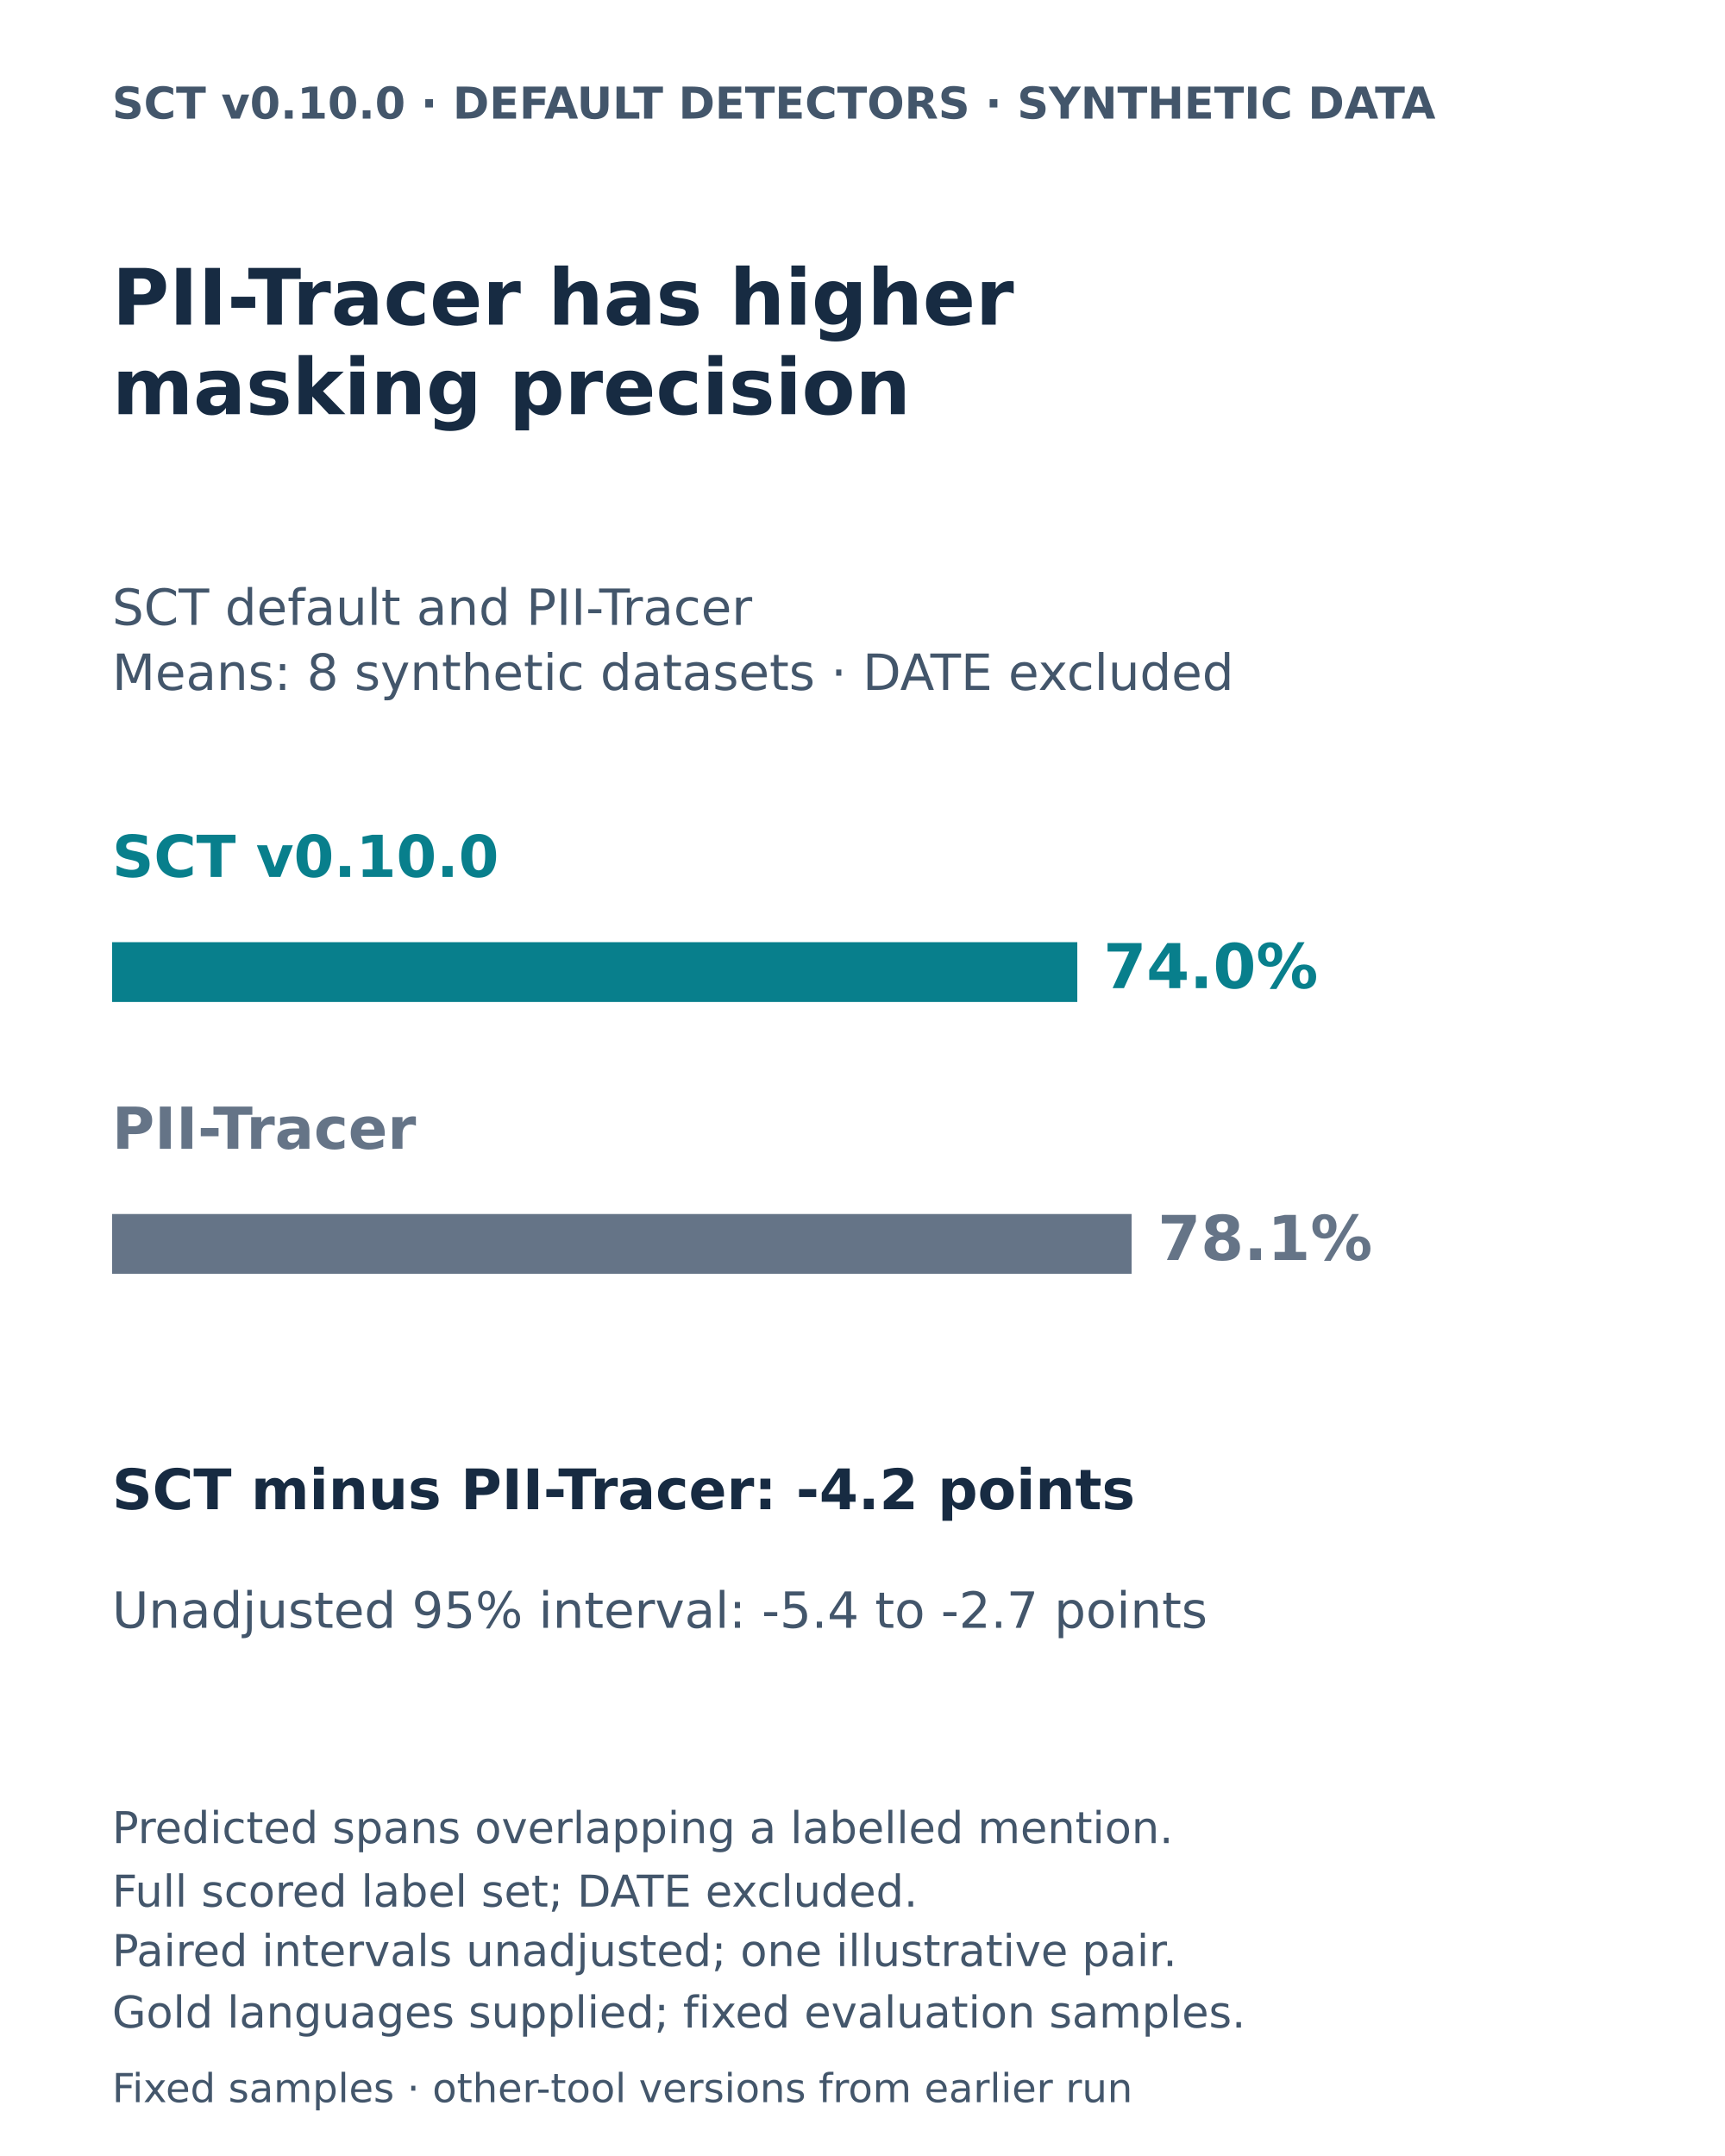
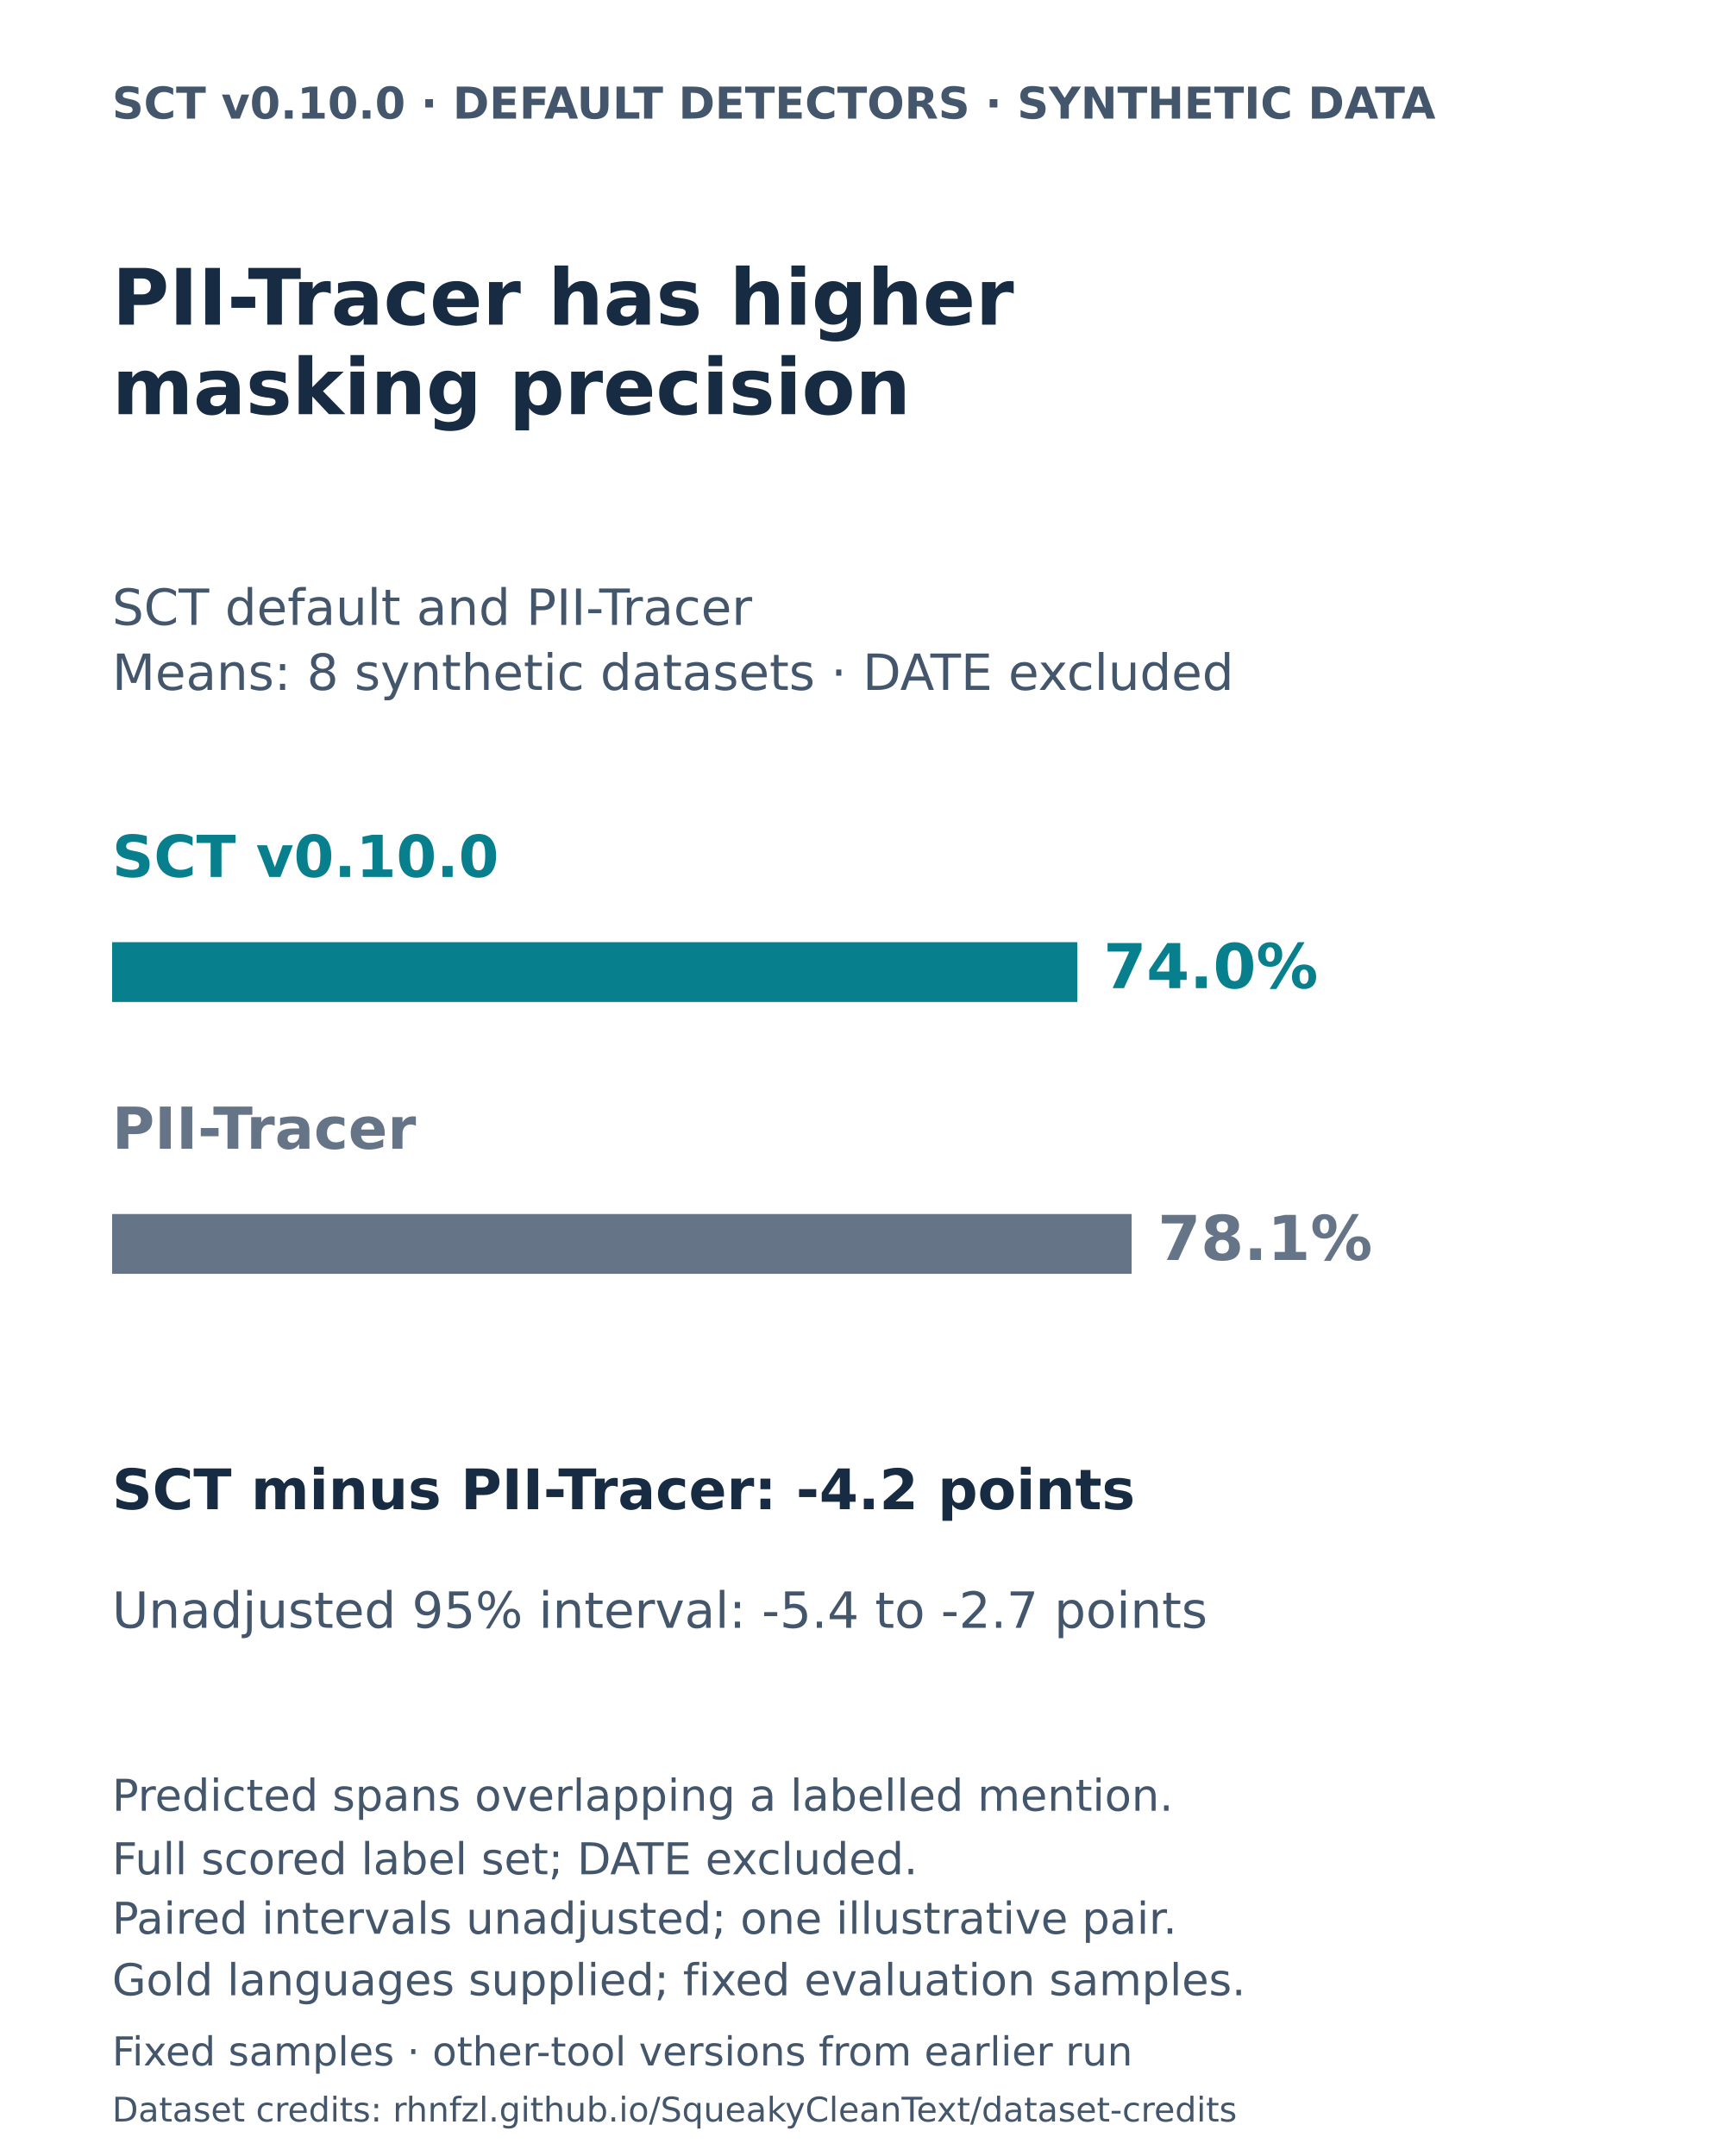
<svg xmlns="http://www.w3.org/2000/svg" width="864pt" height="1080pt" viewBox="0 0 864 1080" version="1.1">
  <defs>
    <style type="text/css">*{stroke-linejoin: round; stroke-linecap: butt}</style>
  </defs>
  <g id="figure_1">
    <g id="patch_1">
      <path d="M 0 1080 L 864 1080 L 864 0 L 0 0 z " style="fill: #ffffff" />
    </g>
    <g id="axes_1">
      <g id="patch_2">
        <path d="M 56.16 691.2 L 807.84 691.2 L 807.84 378 L 56.16 378 z " style="fill: #ffffff" />
      </g>
      <g id="patch_3">
-         <path d="M 56.16 501.918 L 539.588 501.918 L 539.588 471.96 L 56.16 471.96 z " clip-path="url(#pbe2dcd5ce1)" style="fill: #087f8c" />
+         <path d="M 56.16 501.918 L 539.588 501.918 L 539.588 471.96 L 56.16 471.96 z " clip-path="url(#p682852688b)" style="fill: #087f8c" />
      </g>
      <g id="patch_4">
-         <path d="M 56.16 638.092 L 566.779 638.092 L 566.779 608.134 L 56.16 608.134 z " clip-path="url(#pbe2dcd5ce1)" style="fill: #657487" />
+         <path d="M 56.16 638.092 L 566.779 638.092 L 566.779 608.134 L 56.16 608.134 z " clip-path="url(#p682852688b)" style="fill: #657487" />
      </g>
      <g id="matplotlib.axis_1" />
      <g id="matplotlib.axis_2" />
      <g id="text_1">
        <text style="font-weight: 700; font-size: 29px; font-family: 'DejaVu Sans'; text-anchor: start; fill: #087f8c" x="56.16" y="439.278" transform="rotate(-0 56.16 439.2783)">SCT v0.10.0</text>
      </g>
      <g id="text_2">
        <text style="font-weight: 700; font-size: 31px; font-family: 'DejaVu Sans'; text-anchor: start; fill: #087f8c" x="552.661" y="494.992" transform="rotate(-0 552.661 494.9919)">74.0%</text>
      </g>
      <g id="text_3">
        <text style="font-weight: 700; font-size: 29px; font-family: 'DejaVu Sans'; text-anchor: start; fill: #657487" x="56.16" y="575.452" transform="rotate(-0 56.16 575.4522)">PII-Tracer</text>
      </g>
      <g id="text_4">
        <text style="font-weight: 700; font-size: 31px; font-family: 'DejaVu Sans'; text-anchor: start; fill: #657487" x="579.852" y="631.166" transform="rotate(-0 579.8522 631.1658)">78.1%</text>
      </g>
    </g>
    <g id="text_5">
      <text style="font-weight: 700; font-size: 22px; font-family: 'DejaVu Sans'; text-anchor: start; fill: #43566b" x="56.16" y="59.4" transform="rotate(-0 56.16 59.4)">SCT v0.10.0 · DEFAULT DETECTORS · SYNTHETIC DATA</text>
    </g>
    <g id="text_6">
      <text style="font-weight: 700; font-size: 39px; font-family: 'DejaVu Sans'; fill: #172b42" transform="translate(56.16 162.6342)">PII-Tracer has higher</text>
      <text style="font-weight: 700; font-size: 39px; font-family: 'DejaVu Sans'; fill: #172b42" transform="translate(56.16 207.4842)">masking precision</text>
    </g>
    <g id="text_7">
      <text style="font-size: 25px; font-family: 'DejaVu Sans'; fill: #43566b" transform="translate(56.16 313.0203)">SCT default and PII-Tracer</text>
      <text style="font-size: 25px; font-family: 'DejaVu Sans'; fill: #43566b" transform="translate(56.16 345.5984)">Means: 8 synthetic datasets · DATE excluded</text>
    </g>
    <g id="text_8">
      <text style="font-weight: 700; font-size: 28px; font-family: 'DejaVu Sans'; text-anchor: start; fill: #172b42" x="56.16" y="756" transform="rotate(-0 56.16 756)">SCT minus PII-Tracer: -4.2 points</text>
    </g>
    <g id="text_9">
      <text style="font-size: 25px; font-family: 'DejaVu Sans'; text-anchor: start; fill: #43566b" x="56.16" y="815.4" transform="rotate(-0 56.16 815.4)">Unadjusted 95% interval: -5.4 to -2.7 points</text>
    </g>
    <g id="text_10">
-       <text style="font-size: 22px; font-family: 'DejaVu Sans'; fill: #43566b" transform="translate(56.16 923.2706)">Predicted spans overlapping a labelled mention.</text>
-       <text style="font-size: 22px; font-family: 'DejaVu Sans'; fill: #43566b" transform="translate(56.16 955.0795)">Full scored label set; DATE excluded.</text>
-       <text style="font-size: 22px; font-family: 'DejaVu Sans'; fill: #43566b" transform="translate(56.16 984.8706)">Paired intervals unadjusted; one illustrative pair.</text>
-       <text style="font-size: 22px; font-family: 'DejaVu Sans'; fill: #43566b" transform="translate(56.16 1015.671)">Gold languages supplied; fixed evaluation samples.</text>
+       <text style="font-size: 22px; font-family: 'DejaVu Sans'; fill: #43566b" transform="translate(56.16 907.0706)">Predicted spans overlapping a labelled mention.</text>
+       <text style="font-size: 22px; font-family: 'DejaVu Sans'; fill: #43566b" transform="translate(56.16 938.8795)">Full scored label set; DATE excluded.</text>
+       <text style="font-size: 22px; font-family: 'DejaVu Sans'; fill: #43566b" transform="translate(56.16 968.6706)">Paired intervals unadjusted; one illustrative pair.</text>
+       <text style="font-size: 22px; font-family: 'DejaVu Sans'; fill: #43566b" transform="translate(56.16 999.4706)">Gold languages supplied; fixed evaluation samples.</text>
    </g>
    <g id="text_11">
-       <text style="font-size: 20px; font-family: 'DejaVu Sans'; text-anchor: start; fill: #43566b" x="56.16" y="1053" transform="rotate(-0 56.16 1053)">Fixed samples · other-tool versions from earlier run</text>
+       <text style="font-size: 20px; font-family: 'DejaVu Sans'; text-anchor: start; fill: #43566b" x="56.16" y="1034.64" transform="rotate(-0 56.16 1034.64)">Fixed samples · other-tool versions from earlier run</text>
+     </g>
+     <g id="text_12">
+       <text style="font-size: 17px; font-family: 'DejaVu Sans'; text-anchor: start; fill: #43566b" x="56.16" y="1062.72" transform="rotate(-0 56.16 1062.72)">Dataset credits: rhnfzl.github.io/SqueakyCleanText/dataset-credits</text>
    </g>
  </g>
  <defs>
-     <clipPath id="pbe2dcd5ce1">
+     <clipPath id="p682852688b">
      <rect x="56.16" y="378" width="751.68" height="313.2" />
    </clipPath>
  </defs>
</svg>
